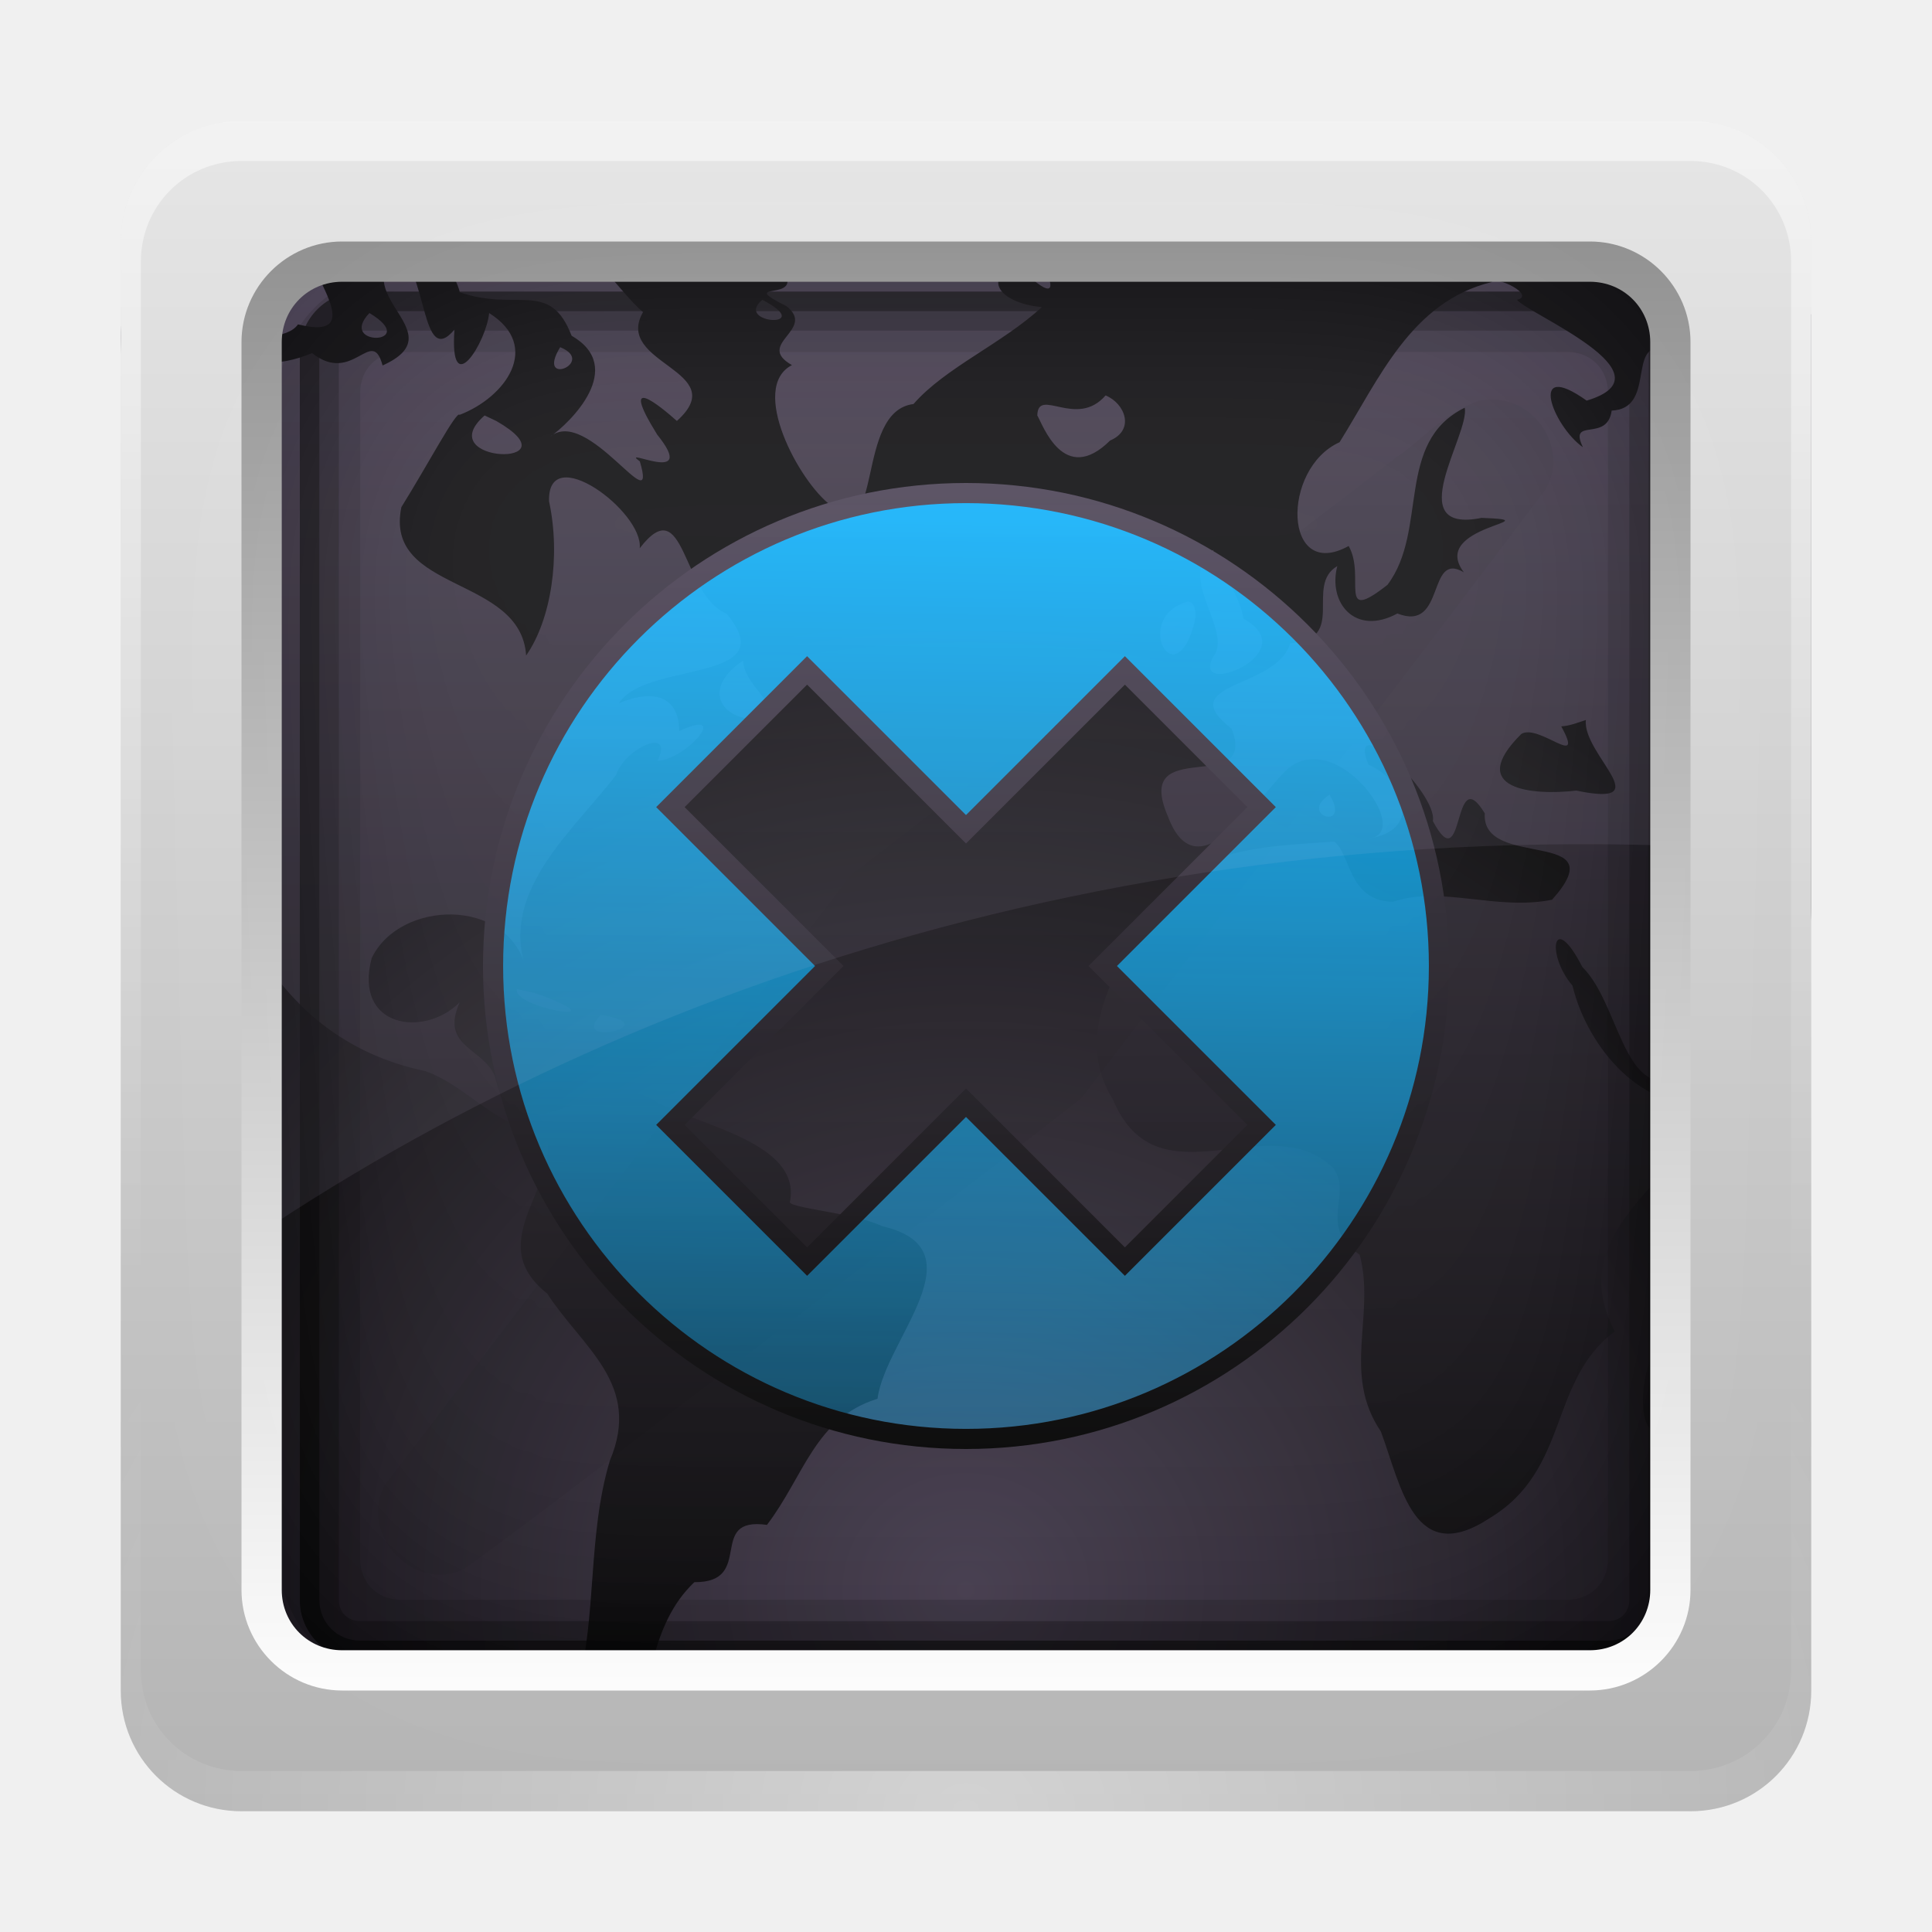
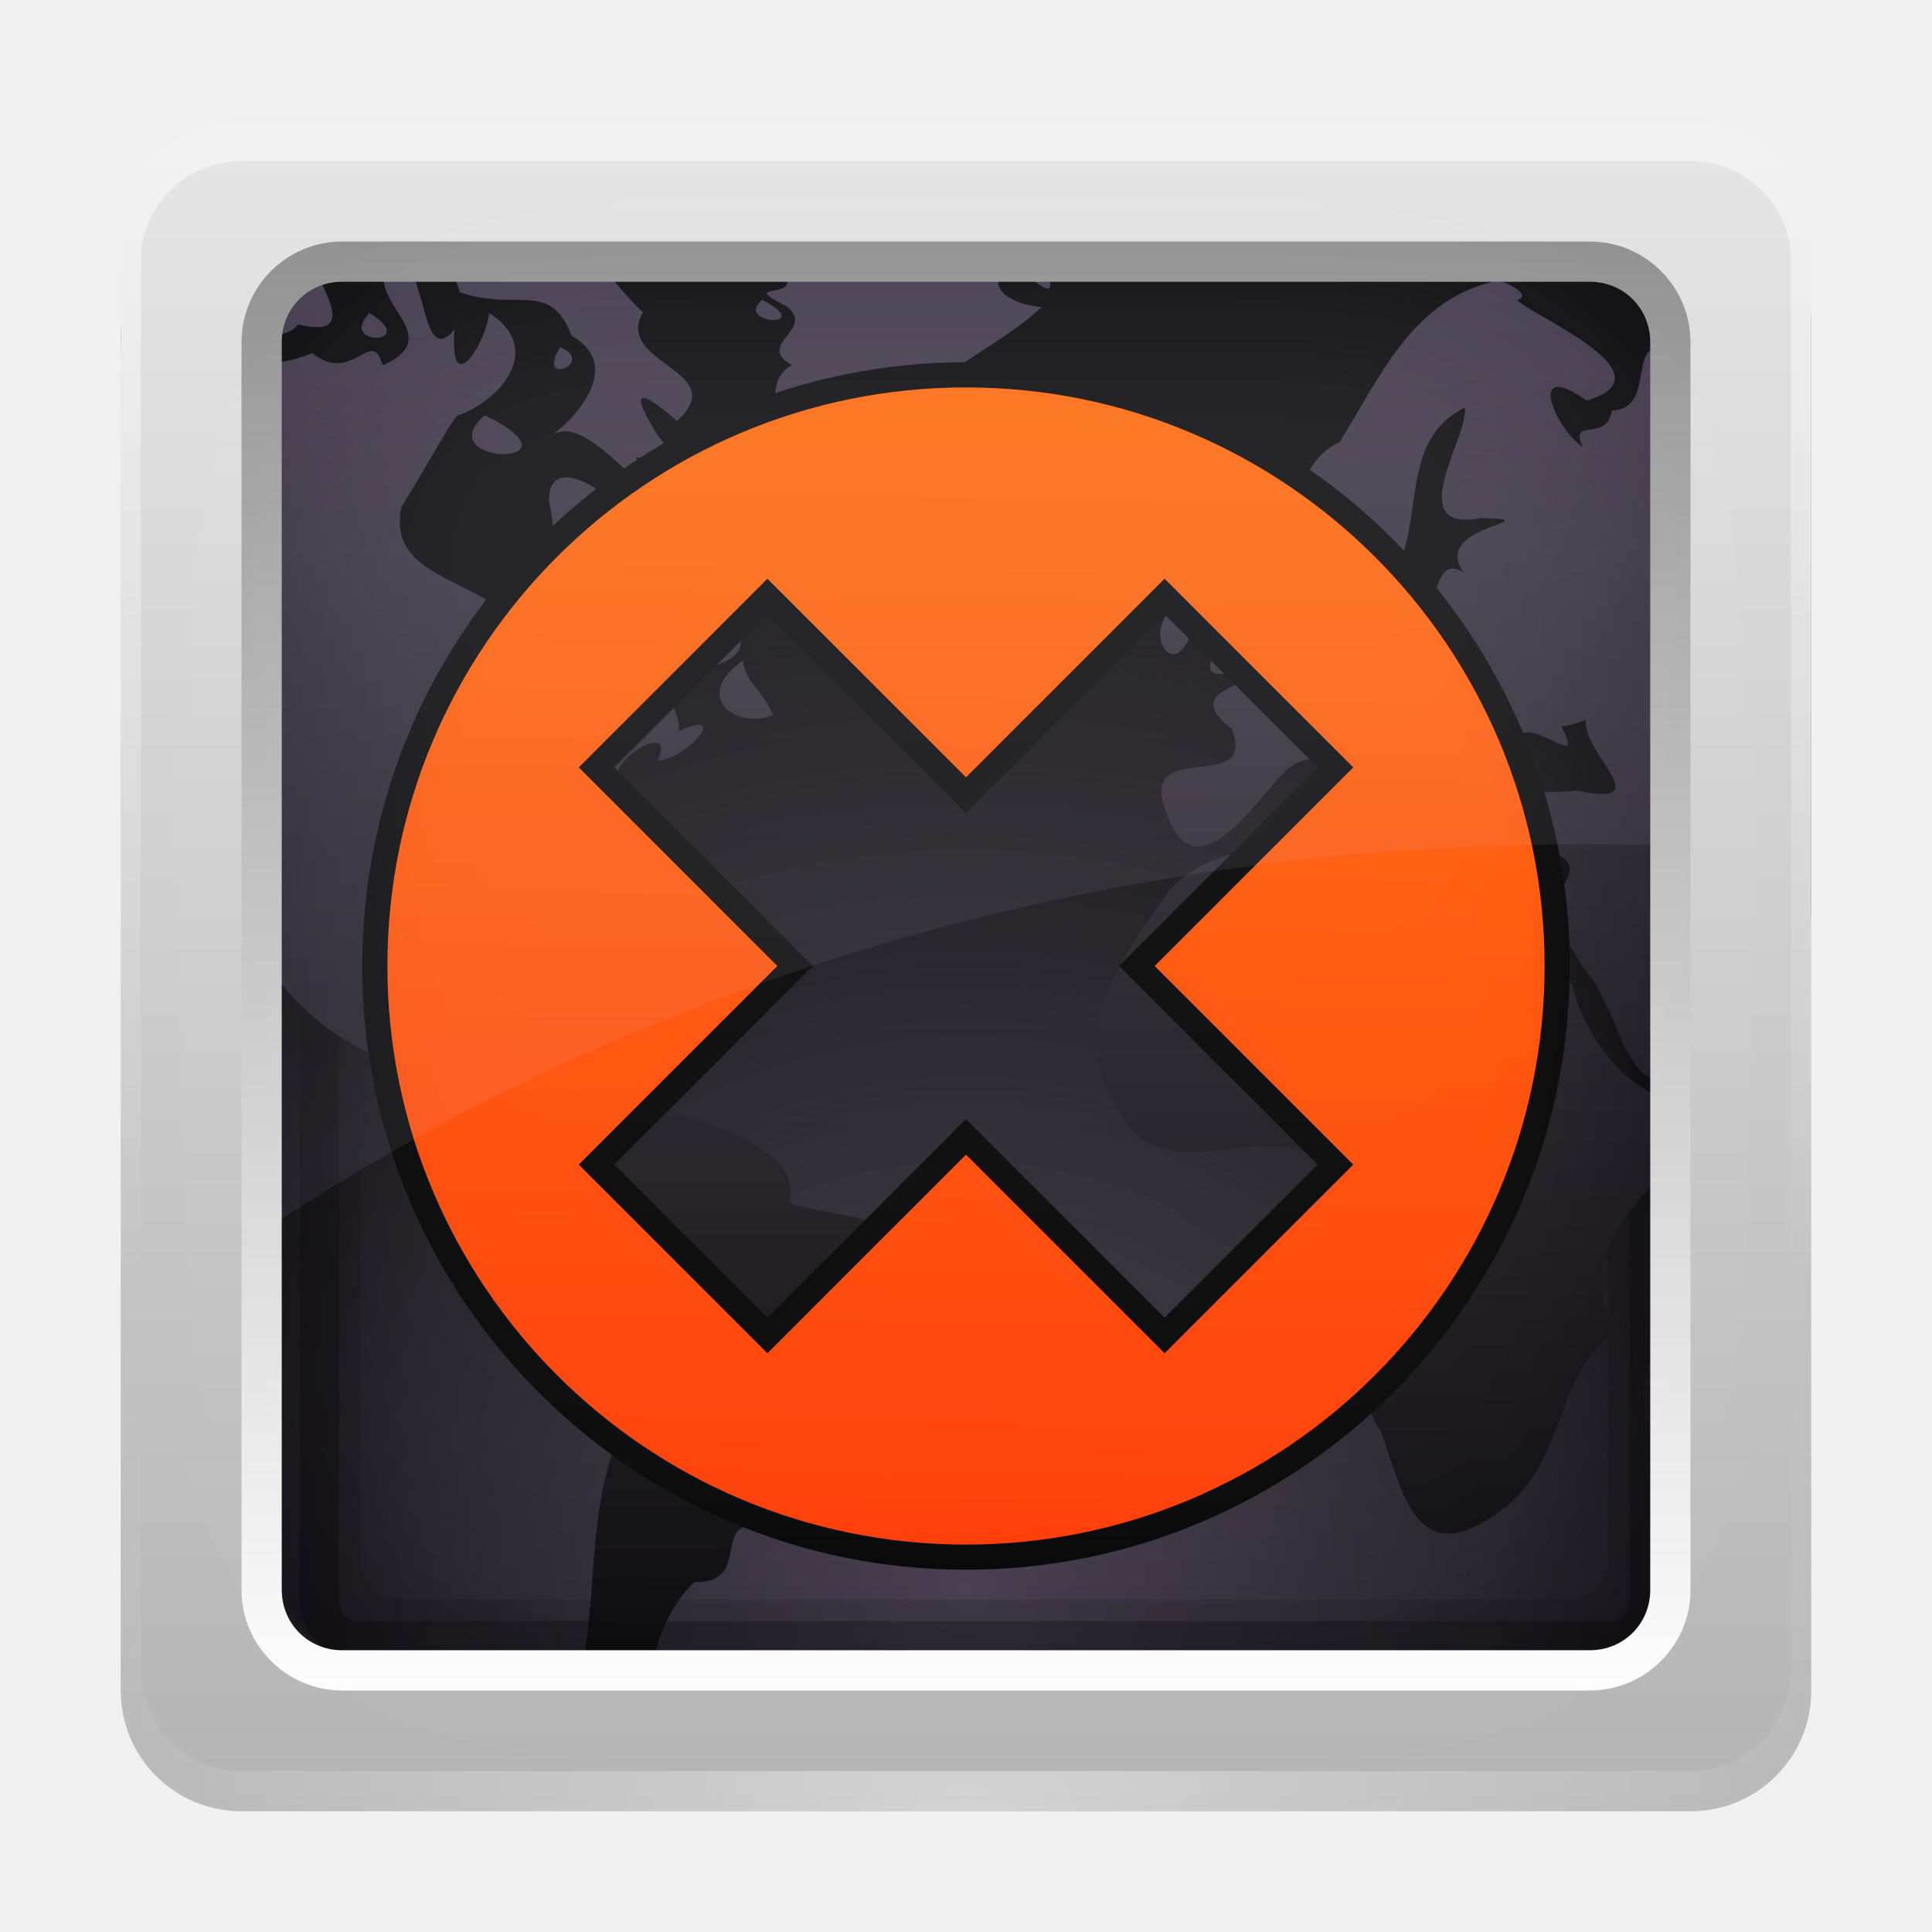
<svg xmlns="http://www.w3.org/2000/svg" xmlns:xlink="http://www.w3.org/1999/xlink" version="1.0" width="96" height="96" id="svg2408">
  <defs id="defs2410">
-     <linearGradient id="linearGradient4145">
-       <stop style="stop-color:#00b1ff;stop-opacity:1;" offset="0" id="stop4147" />
-       <stop style="stop-color:#00b1ff;stop-opacity:0;" offset="1" id="stop4149" />
-     </linearGradient>
-     <linearGradient id="linearGradient3224">
-       <stop id="stop3226" style="stop-color:#42394b;stop-opacity:1" offset="0" />
-       <stop id="stop3228" style="stop-color:#000000;stop-opacity:1" offset="1" />
-     </linearGradient>
-     <linearGradient id="linearGradient3465">
-       <stop id="stop3467" style="stop-color:#919191;stop-opacity:1" offset="0" />
-       <stop id="stop3469" style="stop-color:#fdfdfd;stop-opacity:1" offset="1" />
-     </linearGradient>
-     <linearGradient id="linearGradient3187">
-       <stop id="stop3189" style="stop-color:#b4b4b4;stop-opacity:1" offset="0" />
-       <stop id="stop3191" style="stop-color:#e6e6e6;stop-opacity:1" offset="1" />
+     <linearGradient id="linearGradient4017">
+       <stop style="stop-color:#ff6600;stop-opacity:1;" offset="0" id="stop4019" />
+       <stop style="stop-color:#ff1e00;stop-opacity:1;" offset="1" id="stop4021" />
    </linearGradient>
    <linearGradient x1="45.448" y1="92.54" x2="45.448" y2="7.017" id="ButtonShadow" gradientUnits="userSpaceOnUse" gradientTransform="scale(1.005865,0.994169)">
      <stop id="stop3750" style="stop-color:#000000;stop-opacity:1" offset="0" />
      <stop id="stop3752" style="stop-color:#000000;stop-opacity:0.588" offset="1" />
    </linearGradient>
-     <linearGradient id="linearGradient3737">
-       <stop id="stop3739" style="stop-color:#ffffff;stop-opacity:1" offset="0" />
-       <stop id="stop3741" style="stop-color:#ffffff;stop-opacity:0" offset="1" />
-     </linearGradient>
    <filter color-interpolation-filters="sRGB" id="filter3174">
      <feGaussianBlur id="feGaussianBlur3176" stdDeviation="1.71" />
    </filter>
-     <linearGradient x1="36.357" y1="6" x2="36.357" y2="63.893" id="linearGradient3188" xlink:href="#linearGradient3737" gradientUnits="userSpaceOnUse" />
-     <linearGradient x1="48" y1="90" x2="48" y2="5.988" id="linearGradient3427" xlink:href="#linearGradient3187" gradientUnits="userSpaceOnUse" />
-     <radialGradient cx="47.098" cy="78.287" r="38.957" fx="47.098" fy="78.287" id="radialGradient3205" xlink:href="#linearGradient3224" gradientUnits="userSpaceOnUse" gradientTransform="matrix(1.383005,-1.0350102e-8,0,1.312393,-18.03892,-24.21873)" />
-     <linearGradient x1="43.179" y1="13" x2="43.179" y2="83.295" id="linearGradient3279" xlink:href="#linearGradient3465" gradientUnits="userSpaceOnUse" gradientTransform="matrix(1.029412,0,0,1.029412,-1.411765,-1.411765)" />
-     <linearGradient id="linearGradient3737-7">
-       <stop id="stop3739-2" style="stop-color:#ffffff;stop-opacity:1;" offset="0" />
-       <stop id="stop3741-7" style="stop-color:#ffffff;stop-opacity:0" offset="1" />
-     </linearGradient>
-     <radialGradient cx="48" cy="90.172" r="42" fx="48" fy="90.172" id="radialGradient2874" xlink:href="#linearGradient3737-7" gradientUnits="userSpaceOnUse" gradientTransform="matrix(1.157313,0,0,0.9959077,-7.551021,0.1971319)" />
-     <linearGradient id="linearGradient3737-4">
-       <stop id="stop3739-8" style="stop-color:#ffffff;stop-opacity:1" offset="0" />
-       <stop id="stop3741-71" style="stop-color:#ffffff;stop-opacity:0" offset="1" />
-     </linearGradient>
-     <clipPath id="clipPath3613">
-       <rect width="84" height="84" rx="6" ry="6" x="6" y="6" id="rect3615" style="fill:#ffffff;fill-opacity:1;fill-rule:nonzero;stroke:none" />
-     </clipPath>
-     <filter x="-0.192" y="-0.192" width="1.384" height="1.384" color-interpolation-filters="sRGB" id="filter3794">
-       <feGaussianBlur id="feGaussianBlur3796" stdDeviation="5.28" />
-     </filter>
-     <linearGradient x1="48" y1="20.221" x2="48" y2="138.661" id="linearGradient2908" xlink:href="#linearGradient3737-4" gradientUnits="userSpaceOnUse" />
-     <linearGradient x1="45.448" y1="92.54" x2="45.448" y2="7.017" id="ButtonShadow-0" gradientUnits="userSpaceOnUse" gradientTransform="matrix(1.005865,0,0,0.994169,100,0)">
-       <stop id="stop3750-8" style="stop-color:#000000;stop-opacity:1" offset="0" />
-       <stop id="stop3752-5" style="stop-color:#000000;stop-opacity:0.588" offset="1" />
-     </linearGradient>
-     <linearGradient x1="32.251" y1="6.132" x2="32.251" y2="90.239" id="linearGradient3780" xlink:href="#ButtonShadow-0" gradientUnits="userSpaceOnUse" gradientTransform="matrix(1.02381,0,0,1.011905,-1.142857,-98.07143)" />
-     <linearGradient x1="32.251" y1="6.132" x2="32.251" y2="90.239" id="linearGradient3772" xlink:href="#ButtonShadow-0" gradientUnits="userSpaceOnUse" gradientTransform="matrix(1.02381,0,0,1.011905,-1.142857,-98.07143)" />
-     <linearGradient x1="32.251" y1="6.132" x2="32.251" y2="90.239" id="linearGradient3725" xlink:href="#ButtonShadow-0" gradientUnits="userSpaceOnUse" gradientTransform="matrix(1.02381,0,0,1.011905,-1.142857,-98.07143)" />
-     <linearGradient x1="32.251" y1="6.132" x2="32.251" y2="90.239" id="linearGradient3721" xlink:href="#ButtonShadow-0" gradientUnits="userSpaceOnUse" gradientTransform="translate(0,-97)" />
-     <linearGradient x1="32.251" y1="6.132" x2="32.251" y2="90.239" id="linearGradient3224-3" xlink:href="#ButtonShadow-0" gradientUnits="userSpaceOnUse" gradientTransform="matrix(1.02381,0,0,1.011905,-1.142857,-98.07143)" />
-     <linearGradient xlink:href="#linearGradient3737-4" id="linearGradient3053" gradientUnits="userSpaceOnUse" x1="48" y1="20.221" x2="48" y2="138.661" />
-     <linearGradient id="linearGradient3304">
-       <stop id="stop3306" style="stop-color:#ff8313;stop-opacity:1" offset="0" />
-       <stop id="stop3308" style="stop-color:#ffe400;stop-opacity:1" offset="1" />
-     </linearGradient>
-     <linearGradient xlink:href="#linearGradient3304" id="linearGradient3023" gradientUnits="userSpaceOnUse" gradientTransform="matrix(1.214689,0,0,1.214689,-90,-246.6949)" x1="143.75" y1="334.5" x2="143.75" y2="276" />
-     <linearGradient id="linearGradient3045">
-       <stop id="stop3047" style="stop-color:#ff8313;stop-opacity:1" offset="0" />
-       <stop id="stop3049" style="stop-color:#ffe400;stop-opacity:1" offset="1" />
-     </linearGradient>
-     <linearGradient xlink:href="#linearGradient3224" id="linearGradient3934" x1="51.244" y1="6.95" x2="51.244" y2="120.35" gradientUnits="userSpaceOnUse" />
-     <linearGradient xlink:href="#linearGradient3224" id="linearGradient3944" gradientUnits="userSpaceOnUse" x1="50.044" y1="12.35" x2="48.844" y2="120.05" />
-     <linearGradient xlink:href="#linearGradient3224" id="linearGradient3948" gradientUnits="userSpaceOnUse" x1="50.044" y1="12.35" x2="48.844" y2="120.05" />
-     <radialGradient cx="47.098" cy="78.287" r="38.957" fx="47.098" fy="78.287" id="radialGradient3205-1" xlink:href="#linearGradient3224-6" gradientUnits="userSpaceOnUse" gradientTransform="matrix(1.383005,-1.0350102e-8,0,1.312393,-18.03892,-24.21873)" />
    <linearGradient id="linearGradient3224-6">
      <stop id="stop3226-2" style="stop-color:#42394b;stop-opacity:1" offset="0" />
      <stop id="stop3228-1" style="stop-color:#000000;stop-opacity:1" offset="1" />
    </linearGradient>
-     <linearGradient x1="48" y1="90" x2="48" y2="5.988" id="linearGradient3427-0" xlink:href="#linearGradient3187-5" gradientUnits="userSpaceOnUse" />
    <linearGradient id="linearGradient3187-5">
      <stop id="stop3189-3" style="stop-color:#b4b4b4;stop-opacity:1" offset="0" />
      <stop id="stop3191-2" style="stop-color:#e6e6e6;stop-opacity:1" offset="1" />
    </linearGradient>
-     <linearGradient x1="36.357" y1="6" x2="36.357" y2="63.893" id="linearGradient3188-1" xlink:href="#linearGradient3737-9" gradientUnits="userSpaceOnUse" />
    <linearGradient id="linearGradient3737-9">
      <stop id="stop3739-7" style="stop-color:#ffffff;stop-opacity:1" offset="0" />
      <stop id="stop3741-6" style="stop-color:#ffffff;stop-opacity:0" offset="1" />
    </linearGradient>
-     <linearGradient x1="43.179" y1="13" x2="43.179" y2="83.295" id="linearGradient3279-8" xlink:href="#linearGradient3465-2" gradientUnits="userSpaceOnUse" gradientTransform="matrix(1.029412,0,0,1.029412,-1.411765,-1.411765)" />
    <linearGradient id="linearGradient3465-2">
      <stop id="stop3467-0" style="stop-color:#919191;stop-opacity:1" offset="0" />
      <stop id="stop3469-6" style="stop-color:#fdfdfd;stop-opacity:1" offset="1" />
    </linearGradient>
-     <radialGradient cx="48" cy="90.172" r="42" fx="48" fy="90.172" id="radialGradient2874-4" xlink:href="#linearGradient3737-7-3" gradientUnits="userSpaceOnUse" gradientTransform="matrix(1.157313,0,0,0.9959077,-7.551021,0.1971319)" />
    <linearGradient id="linearGradient3737-7-3">
      <stop id="stop3739-2-3" style="stop-color:#ffffff;stop-opacity:1" offset="0" />
      <stop id="stop3741-7-6" style="stop-color:#ffffff;stop-opacity:0" offset="1" />
    </linearGradient>
-     <linearGradient x1="48" y1="20.221" x2="48" y2="138.661" id="linearGradient2908-9" xlink:href="#linearGradient3737-4-0" gradientUnits="userSpaceOnUse" />
    <linearGradient id="linearGradient3737-4-0">
      <stop id="stop3739-8-4" style="stop-color:#ffffff;stop-opacity:1" offset="0" />
      <stop id="stop3741-71-8" style="stop-color:#ffffff;stop-opacity:0" offset="1" />
    </linearGradient>
    <clipPath id="clipPath3613-5">
      <rect width="84" height="84" rx="6" ry="6" x="6" y="6" id="rect3615-1" style="fill:#ffffff;fill-opacity:1;fill-rule:nonzero;stroke:none" />
    </clipPath>
    <filter x="-0.192" y="-0.192" width="1.384" height="1.384" color-interpolation-filters="sRGB" id="filter3794-2">
      <feGaussianBlur id="feGaussianBlur3796-9" stdDeviation="5.28" />
    </filter>
    <linearGradient xlink:href="#linearGradient3187-5" id="linearGradient4094" gradientUnits="userSpaceOnUse" x1="48" y1="90" x2="48" y2="5.988" />
    <linearGradient xlink:href="#linearGradient3737-9" id="linearGradient4096" gradientUnits="userSpaceOnUse" x1="36.357" y1="6" x2="36.357" y2="63.893" />
    <linearGradient xlink:href="#linearGradient3465-2" id="linearGradient4098" gradientUnits="userSpaceOnUse" gradientTransform="matrix(1.029412,0,0,1.029412,-1.411765,-1.411765)" x1="43.179" y1="13" x2="43.179" y2="83.295" />
    <radialGradient xlink:href="#linearGradient3737-7-3" id="radialGradient4100" gradientUnits="userSpaceOnUse" gradientTransform="matrix(1.157313,0,0,0.9959077,-7.551021,0.1971319)" cx="48" cy="90.172" fx="48" fy="90.172" r="42" />
    <linearGradient xlink:href="#linearGradient3737-4-0" id="linearGradient4102" gradientUnits="userSpaceOnUse" x1="48" y1="20.221" x2="48" y2="138.661" />
    <radialGradient xlink:href="#linearGradient3224-6" id="radialGradient4113" gradientUnits="userSpaceOnUse" gradientTransform="matrix(1.383005,-1.0350102e-8,0,1.312393,-17.14061,-23.7292)" cx="47.098" cy="78.287" fx="47.098" fy="78.287" r="38.957" />
-     <linearGradient xlink:href="#linearGradient4145" id="linearGradient4151" x1="51.238" y1="34.85" x2="51.544" y2="132.65" gradientUnits="userSpaceOnUse" />
-     <linearGradient x1="59" y1="40" x2="69" y2="40" id="linearGradient4578" xlink:href="#linearGradient5932-3-2-4" gradientUnits="userSpaceOnUse" />
-     <linearGradient id="linearGradient5932-3-2-4">
-       <stop id="stop5934-3-2-9" style="stop-color:#ff7c53;stop-opacity:1" offset="0" />
-       <stop id="stop5940-1-4-5" style="stop-color:#f21919;stop-opacity:1" offset="0.5" />
-       <stop id="stop5942-5-4-7" style="stop-color:#db1414;stop-opacity:1" offset="0.5" />
-       <stop id="stop5936-2-5-0" style="stop-color:#9b1818;stop-opacity:1" offset="1" />
+     <filter id="filter3174-6" color-interpolation-filters="sRGB">
+       <feGaussianBlur stdDeviation="1.71" id="feGaussianBlur3176-7" />
+     </filter>
+     <linearGradient gradientTransform="scale(1.005865,0.994169)" gradientUnits="userSpaceOnUse" id="ButtonShadow-7" y2="7.017" x2="45.448" y1="92.54" x1="45.448">
+       <stop offset="0" style="stop-color:#000000;stop-opacity:1" id="stop3750-1" />
+       <stop offset="1" style="stop-color:#000000;stop-opacity:0.588" id="stop3752-1" />
    </linearGradient>
-     <linearGradient x1="59" y1="88" x2="69" y2="88" id="linearGradient4580" xlink:href="#linearGradient5944-6-9-3" gradientUnits="userSpaceOnUse" />
-     <linearGradient id="linearGradient5944-6-9-3">
-       <stop id="stop5946-9-5-0" style="stop-color:#f0f0f0;stop-opacity:1" offset="0" />
-       <stop id="stop5952-4-9-7" style="stop-color:#e6e6e6;stop-opacity:1" offset="0.5" />
-       <stop id="stop5954-4-7-2" style="stop-color:#d2d2d2;stop-opacity:1" offset="0.5" />
-       <stop id="stop5948-6-2-1" style="stop-color:#bebebe;stop-opacity:1" offset="1" />
+     <linearGradient id="linearGradient3224-61">
+       <stop offset="0" style="stop-color:#42394b;stop-opacity:1" id="stop3226-5" />
+       <stop offset="1" style="stop-color:#000000;stop-opacity:1" id="stop3228-9" />
    </linearGradient>
-     <radialGradient cx="63.335" cy="63.28" r="1.74" fx="63.335" fy="63.28" id="radialGradient4582" xlink:href="#linearGradient5960-0-4-4" gradientUnits="userSpaceOnUse" gradientTransform="matrix(0.644005,-1.4508695e-6,1.4508659e-6,0.6440034,22.6991,22.75571)" />
-     <linearGradient id="linearGradient5960-0-4-4">
-       <stop id="stop5962-7-7-5" style="stop-color:#c1c1c1;stop-opacity:1" offset="0" />
-       <stop id="stop5964-4-1-8" style="stop-color:#3f3f3f;stop-opacity:1" offset="1" />
-     </linearGradient>
-     <linearGradient xlink:href="#linearGradient4145" id="linearGradient4231" gradientUnits="userSpaceOnUse" x1="51.238" y1="34.85" x2="51.544" y2="132.65" />
-     <linearGradient xlink:href="#linearGradient4145" id="linearGradient4233" gradientUnits="userSpaceOnUse" x1="51.238" y1="34.85" x2="51.544" y2="132.65" />
-     <linearGradient xlink:href="#linearGradient4145" id="linearGradient4251" x1="48.7" y1="15" x2="47.9" y2="141" gradientUnits="userSpaceOnUse" />
-     <radialGradient cx="63.98" cy="61.949" r="58.02" fx="63.98" fy="61.949" id="radialGradient4197" xlink:href="#linearGradient5226-7" gradientUnits="userSpaceOnUse" gradientTransform="matrix(1.090012,0,0,0.8408658,79.661,80.49175)" />
-     <linearGradient id="linearGradient5226-7">
-       <stop id="stop5228-2" style="stop-color:#227395;stop-opacity:1" offset="0" />
-       <stop id="stop5230-4" style="stop-color:#44a2c9;stop-opacity:1" offset="1" />
-     </linearGradient>
-     <linearGradient xlink:href="#linearGradient3224" id="linearGradient5311" x1="218.4" y1="27.9" x2="218.7" y2="109.8" gradientUnits="userSpaceOnUse" gradientTransform="translate(-169.2,-20.7)" />
-     <linearGradient id="linearGradient3304-5">
-       <stop id="stop3306-1" style="stop-color:#ff8313;stop-opacity:1" offset="0" />
-       <stop id="stop3308-2" style="stop-color:#ffe400;stop-opacity:1" offset="1" />
-     </linearGradient>
-     <linearGradient xlink:href="#linearGradient3224" id="linearGradient5366" x1="151.651" y1="141.48" x2="171.294" y2="141.48" gradientUnits="userSpaceOnUse" />
-     <linearGradient xlink:href="#linearGradient3224-6-4" id="linearGradient5544" x1="145.3" y1="22.8" x2="146" y2="75.9" gradientUnits="userSpaceOnUse" gradientTransform="matrix(0.4615385,0,0,0.4615385,-18.87692,21.25384)" />
-     <linearGradient id="linearGradient3224-6-4">
-       <stop id="stop3226-2-4" style="stop-color:#42394b;stop-opacity:1" offset="0" />
-       <stop id="stop3228-1-6" style="stop-color:#000000;stop-opacity:1" offset="1" />
-     </linearGradient>
-     <linearGradient y2="102.121" x2="144.009" y1="22.8" x1="145.3" gradientTransform="matrix(0.9038461,0,0,0.9038461,-82.96731,3.259615)" gradientUnits="userSpaceOnUse" id="linearGradient3315" xlink:href="#linearGradient4145" />
-     <linearGradient xlink:href="#linearGradient3224" id="linearGradient5399" x1="389.211" y1="61.049" x2="389.211" y2="109.499" gradientUnits="userSpaceOnUse" gradientTransform="translate(-331.7612,-37.34853)" />
+     <linearGradient xlink:href="#linearGradient4017" id="linearGradient3563" gradientUnits="userSpaceOnUse" gradientTransform="matrix(1.129808,0,0,1.129808,-115.7091,-7.925481)" x1="145.3" y1="22.8" x2="144.009" y2="102.121" />
+     <linearGradient xlink:href="#linearGradient3224-61" id="linearGradient3570" gradientUnits="userSpaceOnUse" gradientTransform="translate(-169.2,-20.7)" x1="218.4" y1="27.9" x2="218.7" y2="109.8" />
  </defs>
-   <rect style="fill:url(#radialGradient4113);fill-opacity:1;stroke:none" id="rect3461-7" y="8.744" x="9.039" ry="6.173" rx="5.853" height="78.516" width="77.915" />
-   <path d="m 36.274,7.499 c 1.65,2.217 0.113,5.918 2.601,5.882 1.212,1.714 -2.415,0.511 0.204,1.832 1.506,1.187 -1.593,1.865 0.272,2.929 -2.15,1.11 0.348,5.804 1.945,6.979 2.628,2.213 1.162,-4.686 4.095,-5.045 1.593,-1.82 4.392,-2.988 6.379,-4.818 -1.942,-0.158 -3.076,-1.367 -1.237,-2.116 3.385,3.47 0.849,-1.644 -1.025,-2.453 1.813,-0.577 3.577,-0.154 3.325,-1.651 1.916,-1.403 -1.842,-1.855 -3.184,-1.538 -4.458,0 -8.917,0 -13.375,0 z m -27.802,1.448 c -2.45,0.698 -2.621,6.555 -0.158,3.303 0.604,-1.335 3.397,-2.945 0.158,-3.303 z m 11.446,0.204 c -1.412,2.215 0.205,3.991 1.38,1.289 0.832,-1.128 -0.618,-1.248 -1.38,-1.289 z m 3.529,0.498 c -2.729,1.265 -0.673,4.216 -0.605,4.872 2.875,0.995 4.473,-0.65 5.561,2.161 2.735,1.577 -0.054,4.317 -1.081,5.031 1.849,-1.611 5.404,4.38 4.472,1.215 -1.112,-0.812 2.985,1.305 0.86,-1.335 -1.956,-3.153 0.155,-1.411 0.98,-0.676 2.805,-2.516 -3.174,-2.82 -1.681,-5.41 -1.308,-1.06 -3.023,-4.269 -5.339,-3.642 -1.55,2.006 -0.214,-4.37 -2.489,-1.18 -0.118,1.783 -0.043,4.046 -0.706,0.957 -0.444,-0.541 0.764,-1.798 0.027,-1.994 z m -5.565,0.023 c -1.832,0.611 -1.733,3.086 0.519,3.352 0.771,-0.88 0.306,-3.185 -0.519,-3.352 z m -7.148,0.792 c -2.379,0.564 -1.408,2.483 -0.68,3.023 -2.945,0.738 4.496,0.943 0.793,1.41 -3.081,1.231 2.967,2.681 3.959,1.222 3.804,0.931 0.137,-3.047 -0.197,-5.203 -1.613,-1.731 -0.064,3.992 -1.522,0.184 -0.509,1.131 -2.127,0.167 -2.353,-0.637 z m 75.601,0.249 c -3.192,1.25 1.984,5.966 0.698,1.675 -0.128,-0.518 0.288,-1.887 -0.698,-1.675 z m -66.666,1.9 c -2.294,2.157 2.916,3.94 -0.659,5.547 -0.536,-2.003 -1.458,1.002 -3.503,-0.615 -3.516,1.464 -5.314,-0.763 -8.258,-2.29 -1.768,-0.22 -1.104,1.681 -1.221,3.46 0,4.918 0,9.837 0,14.755 1.733,1.824 0.676,0.805 0,0.302 0.951,3.242 -0.42,7.98 3.331,9.866 0.638,1.183 3.313,6.223 3.436,4.715 -1.341,-1.405 -2.717,-5.617 -0.448,-1.863 2.033,3.569 4.775,5.883 8.78,6.733 2.19,0.745 3.991,3.307 5.917,2.743 1.089,2.872 -3.227,5.63 0.145,8.309 1.761,2.712 4.716,4.49 3.116,8.298 -1.119,3.718 -0.64,7.77 -1.608,11.234 -0.3,2.109 2.938,7.461 2.657,3.175 0.946,-2.978 0.921,-6.256 3.148,-8.365 3.047,0.024 0.582,-3.278 3.607,-2.846 1.846,-2.42 2.38,-5.307 5.495,-6.268 0.372,-2.938 5.179,-7.437 0.213,-8.58 -1.35,-0.665 -4.824,-0.905 -4.559,-1.233 0.538,-2.915 -4.493,-3.745 -6.634,-4.937 -2.811,-1.996 -7.034,3.316 -8.025,-1.261 -0.591,-1.44 -2.751,-1.463 -1.758,-3.685 -1.789,1.78 -5.289,1.239 -4.373,-2.199 1.392,-2.896 6.736,-3.033 7.646,0.45 -1.264,-3.841 2.444,-6.831 4.503,-9.564 0.419,-1.306 2.91,-2.428 2.053,-0.692 1.46,-0.053 3.673,-2.689 1.079,-1.472 -0.037,-2.404 -2.273,-1.72 -2.998,-1.379 1.344,-2.134 8.245,-0.967 5.355,-4.455 -2.239,-0.908 -2.053,-6.204 -4.318,-3.254 0.191,-1.818 -4.61,-5.377 -4.505,-2.328 0.586,2.728 0.107,5.871 -1.14,7.659 -0.26,-3.998 -7.076,-3.114 -6.199,-7.374 1.269,-2.03 2.753,-4.838 2.894,-4.585 2.275,-0.869 4.105,-3.397 1.468,-5.058 -0.141,1.448 -1.983,4.436 -1.724,0.822 -1.706,2.023 -1.316,-3.219 -2.914,-3.763 z m 54.45,1.403 c -3.996,0.978 -5.58,4.796 -7.557,7.958 -2.914,1.314 -2.803,6.958 0.452,5.156 0.871,1.522 -0.61,3.922 1.928,1.931 2.047,-2.71 0.358,-7.093 3.841,-8.802 0.254,1.329 -3.213,6.29 0.837,5.474 3.662,0.138 -2.662,0.365 -0.881,2.705 -1.85,-1.098 -0.889,2.999 -3.304,2.046 -2.092,1.139 -3.464,-0.529 -2.985,-2.355 -1.646,0.961 0.518,3.67 -2.34,3.833 -0.64,2.274 -5.903,1.931 -2.91,4.246 1.329,3.445 -4.952,0.216 -3.169,4.351 1.525,4.088 4.722,-1.355 6.019,-2.406 2.502,-1.942 6.211,3.311 3.959,3.506 2.525,-0.339 2.006,-2.741 -0.017,-3.671 -1.093,-2.835 3.459,1.39 3.207,2.812 1.606,3.008 0.945,-3.08 2.579,-0.385 -0.191,2.843 6.574,0.669 3.344,4.292 -2.777,0.56 -5.51,-0.716 -7.901,0.101 -2.225,-0.02 -2.113,-2.398 -2.924,-2.994 -2.83,0.23 -6.328,0.204 -8.223,2.491 -2.049,2.812 -5.004,6.744 -2.771,10.335 2.235,5.321 7.777,0.276 10.963,3.419 0.947,1.31 -0.821,2.868 1.297,4.287 0.797,3.024 -0.904,5.894 1.052,8.785 1.012,2.718 1.64,6.787 5.406,4.303 3.986,-2.399 2.924,-6.823 6.213,-9.273 -2.602,-5.038 3.184,-7.247 4.627,-11.337 -3.154,0.462 -5.964,-2.684 -6.726,-5.85 -1.325,-1.538 -0.984,-3.805 0.496,-0.916 2.034,1.972 2.078,7.823 5.841,4.813 1.72,-0.72 6.419,-3.466 2.675,-4.715 -2.413,1.748 -5.075,-5.224 -1.532,-1.18 2.576,1.093 4.38,1.745 4.38,-1.88 0,-9.766 0,-19.665 0,-29.497 -0.802,0.82 -2.864,2.335 -3.904,1.329 -1.79,0.249 -4.154,3.734 -3.591,0.366 -1.556,-0.103 -0.279,3.021 -2.417,3.108 -0.215,1.606 -2.16,0.297 -1.429,1.822 -1.501,-1.065 -2.771,-4.427 0.186,-2.317 4.391,-1.318 -2.896,-4.29 -3.458,-5.009 0.945,-0.227 -1.029,-1.212 -1.267,-0.882 z m -36.24,0.882 c -1.462,1.218 2.779,1.448 0,0 z m -19.522,0.656 c -1.635,1.71 2.603,1.572 0,0 z m 9.478,1.697 c -1.238,2.029 1.829,0.749 0,0 z m 27.101,2.398 c -1.449,1.669 -3.362,-0.439 -3.393,0.995 0.263,0.433 1.315,3.527 3.619,1.244 1.237,-0.522 0.75,-1.837 -0.226,-2.24 z m -30.856,0.995 c -2.749,2.401 4.668,2.623 0.582,0.275 l -0.582,-0.275 z m 36.262,6.651 c -1.979,1.291 0.949,4.033 -0.043,5.321 -1.24,2.161 4.608,-0.152 1.485,-1.877 -0.223,-1.482 -1.83,-3.289 -1.442,-3.444 z m -1.335,2.601 c -2.757,0.78 -0.626,4.806 0.351,1.014 0.055,-0.22 0.129,-1.021 -0.351,-1.014 z m -22.079,2.918 c -2.565,1.75 -0.398,3.496 1.482,2.709 -0.386,-1.056 -1.464,-1.721 -1.482,-2.709 z m 48.455,2.941 c 1.28,0.646 -2.346,1.75 -0.05,2.887 1.336,1.572 0.832,4.945 -1.339,2.558 0.403,-2.666 -2.944,-4.657 1.389,-5.445 z m -6.583,0.023 c -0.174,1.713 3.694,4.375 -0.475,3.506 -2.205,0.259 -5.507,-0.067 -2.729,-2.816 0.878,-0.527 3.182,1.819 1.983,-0.374 0.425,-0.027 0.821,-0.188 1.222,-0.317 z m -12.736,3.71 c -1.608,1.036 1.112,1.831 0,0 z m -40.379,9.659 c -0.271,0.905 5.086,1.822 1.389,0.372 l -0.551,-0.194 -0.838,-0.178 z m 4.162,1.289 c -1.625,1.65 3.348,0.493 0,0 z m 54.337,15.134 c -3.531,0.091 -3.061,9.202 -0.6,3.811 0.233,-1.17 1.169,-2.714 0.6,-3.811 z" id="path3522-3" style="fill:url(#linearGradient5311);fill-opacity:1;stroke:none;display:inline" />
-   <path style="opacity:0.05;fill:#000000;fill-opacity:1;fill-rule:evenodd;stroke:none" id="path4654" d="M 73.594,19.875 A 0.987,0.987 0 0 0 73.5,19.906 c -1.862,0.663 -2.986,2.09 -4.156,2.844 a 0.987,0.987 0 0 0 -0.062,0.062 C 60.328,29.679 51.302,36.489 42.375,43.406 a 0.987,0.987 0 0 0 -0.188,0.188 C 34.543,53.605 26.899,63.62 19.25,73.625 a 0.987,0.987 0 0 0 -0.062,0.062 c -1.493,2.413 1.377,5.583 3.906,4.25 A 0.987,0.987 0 0 0 23.188,77.875 c 4.295,-3.099 8.479,-6.431 12.688,-9.594 5.909,-4.542 11.864,-9.03 17.75,-13.625 a 0.987,0.987 0 0 0 0.188,-0.188 C 61.454,44.423 69.179,34.43 76.781,24.344 A 0.987,0.987 0 0 0 76.875,24.188 c 1.064,-2.144 -0.821,-4.645 -3.156,-4.312 a 0.987,0.987 0 0 0 -0.125,0 z" />
+   <g id="layer2-6" style="display:none" transform="translate(93.10736,40.26396)">
+     <rect width="86" height="85" rx="6" ry="6" x="5" y="7" id="rect3745-0" style="opacity:0.9;fill:url(#ButtonShadow-7);fill-opacity:1;fill-rule:nonzero;stroke:none;filter:url(#filter3174-6)" />
+   </g>
  <path style="opacity:0.6;color:#000000;fill:#000000;fill-opacity:1;fill-rule:nonzero;stroke:none;stroke-width:1;marker:none;visibility:visible;display:inline;overflow:visible;enable-background:accumulate" id="rect3977-9" d="m 17.898,14.49 c -1.662,0 -3,1.338 -3,3 l 0,62 c 0,1.662 1.338,3 3,3 l 62,0 c 1.662,0 3,-1.338 3,-3 l 0,-62 c 0,-1.662 -1.338,-3 -3,-3 l -62,0 z m 0,0.969 62,0 c 1.14,0 2.031,0.891 2.031,2.031 l 0,62 c 0,1.14 -0.891,2.031 -2.031,2.031 l -62,0 c -1.14,0 -2.031,-0.891 -2.031,-2.031 l 0,-62 c 0,-1.14 0.891,-2.031 2.031,-2.031 z" />
  <g id="layer2" style="display:none">
    <rect width="86" height="85" rx="6" ry="6" x="5" y="7" id="rect3745" style="opacity:0.9;fill:url(#ButtonShadow);fill-opacity:1;fill-rule:nonzero;stroke:none;filter:url(#filter3174)" />
  </g>
+   <rect style="fill:url(#radialGradient4113);fill-opacity:1;stroke:none" id="rect3461-7" y="8.744" x="9.039" ry="6.173" rx="5.853" height="78.516" width="77.915" />
  <path style="font-size:medium;font-style:normal;font-variant:normal;font-weight:normal;font-stretch:normal;text-indent:0;text-align:start;text-decoration:none;line-height:normal;letter-spacing:normal;word-spacing:normal;text-transform:none;direction:ltr;block-progression:tb;writing-mode:lr-tb;text-anchor:start;opacity:0.15;color:#000000;fill:#000000;fill-opacity:1;stroke:none;stroke-width:4;marker:none;visibility:visible;display:inline;overflow:visible;enable-background:accumulate;font-family:Abandoned Bitplane;-inkscape-font-specification:Abandoned Bitplane" id="rect3222-3-8" d="m 19.898,13.49 c -3.289,0 -6,2.711 -6,6 l 0,58 c 0,3.289 2.711,6 6,6 l 58,0 c 3.289,0 6,-2.711 6,-6 l 0,-58 c 0,-3.289 -2.711,-6 -6,-6 l -58,0 z m 0,4 58,0 c 1.143,0 2,0.857 2,2 l 0,58 c 0,1.143 -0.857,2 -2,2 l -58,0 c -1.143,0 -2,-0.857 -2,-2 l 0,-58 c 0,-1.143 0.857,-2 2,-2 z" />
  <path style="opacity:0.3;color:#000000;fill:#000000;fill-opacity:1;fill-rule:nonzero;stroke:none;stroke-width:1;marker:none;visibility:visible;display:inline;overflow:visible;enable-background:accumulate" id="rect3981-0" d="m 17.898,14.49 c -1.662,0 -3,1.338 -3,3 l 0,62 c 0,1.662 1.338,3 3,3 l 62,0 c 1.662,0 3,-1.338 3,-3 l 0,-62 c 0,-1.662 -1.338,-3 -3,-3 l -62,0 z m 0,1.938 62,0 c 0.618,0 1.062,0.444 1.062,1.062 l 0,62 c 0,0.618 -0.444,1.062 -1.062,1.062 l -62,0 c -0.618,0 -1.062,-0.444 -1.062,-1.062 l 0,-62 c 0,-0.618 0.444,-1.062 1.062,-1.062 z" />
-   <path d="M 48,24.5 C 35.028,24.5 24.5,35.028 24.5,48 24.5,60.972 35.028,71.5 48,71.5 60.972,71.5 71.5,60.972 71.5,48 71.5,35.028 60.972,24.5 48,24.5 z M 40.105,33.312 48,41.207 55.895,33.312 62.688,40.105 54.793,48 62.688,55.895 55.895,62.688 48,54.793 40.105,62.688 33.312,55.895 41.207,48 33.312,40.105 40.105,33.312 z" id="path3898" style="fill:url(#linearGradient3315);fill-opacity:1;stroke:url(#linearGradient5399);stroke-opacity:1;display:inline" />
+   <path d="m 36.274,7.499 c 1.65,2.217 0.113,5.918 2.601,5.882 1.212,1.714 -2.415,0.511 0.204,1.832 1.506,1.187 -1.593,1.865 0.272,2.929 -2.15,1.11 0.348,5.804 1.945,6.979 2.628,2.213 1.162,-4.686 4.095,-5.045 1.593,-1.82 4.392,-2.988 6.379,-4.818 -1.942,-0.158 -3.076,-1.367 -1.237,-2.116 3.385,3.47 0.849,-1.644 -1.025,-2.453 1.813,-0.577 3.577,-0.154 3.325,-1.651 1.916,-1.403 -1.842,-1.855 -3.184,-1.538 -4.458,0 -8.917,0 -13.375,0 z m -27.802,1.448 c -2.45,0.698 -2.621,6.555 -0.158,3.303 0.604,-1.335 3.397,-2.945 0.158,-3.303 z m 11.446,0.204 c -1.412,2.215 0.205,3.991 1.38,1.289 0.832,-1.128 -0.618,-1.248 -1.38,-1.289 z m 3.529,0.498 c -2.729,1.265 -0.673,4.216 -0.605,4.872 2.875,0.995 4.473,-0.65 5.561,2.161 2.735,1.577 -0.054,4.317 -1.081,5.031 1.849,-1.611 5.404,4.38 4.472,1.215 -1.112,-0.812 2.985,1.305 0.86,-1.335 -1.956,-3.153 0.155,-1.411 0.98,-0.676 2.805,-2.516 -3.174,-2.82 -1.681,-5.41 -1.308,-1.06 -3.023,-4.269 -5.339,-3.642 -1.55,2.006 -0.214,-4.37 -2.489,-1.18 -0.118,1.783 -0.043,4.046 -0.706,0.957 -0.444,-0.541 0.764,-1.798 0.027,-1.994 z m -5.565,0.023 c -1.832,0.611 -1.733,3.086 0.519,3.352 0.771,-0.88 0.306,-3.185 -0.519,-3.352 z m -7.148,0.792 c -2.379,0.564 -1.408,2.483 -0.68,3.023 -2.945,0.738 4.496,0.943 0.793,1.41 -3.081,1.231 2.967,2.681 3.959,1.222 3.804,0.931 0.137,-3.047 -0.197,-5.203 -1.613,-1.731 -0.064,3.992 -1.522,0.184 -0.509,1.131 -2.127,0.167 -2.353,-0.637 z m 75.601,0.249 c -3.192,1.25 1.984,5.966 0.698,1.675 -0.128,-0.518 0.288,-1.887 -0.698,-1.675 z m -66.666,1.9 c -2.294,2.157 2.916,3.94 -0.659,5.547 -0.536,-2.003 -1.458,1.002 -3.503,-0.615 -3.516,1.464 -5.314,-0.763 -8.258,-2.29 -1.768,-0.22 -1.104,1.681 -1.221,3.46 0,4.918 0,9.837 0,14.755 1.733,1.824 0.676,0.805 0,0.302 0.951,3.242 -0.42,7.98 3.331,9.866 0.638,1.183 3.313,6.223 3.436,4.715 -1.341,-1.405 -2.717,-5.617 -0.448,-1.863 2.033,3.569 4.775,5.883 8.78,6.733 2.19,0.745 3.991,3.307 5.917,2.743 1.089,2.872 -3.227,5.63 0.145,8.309 1.761,2.712 4.716,4.49 3.116,8.298 -1.119,3.718 -0.64,7.77 -1.608,11.234 -0.3,2.109 2.938,7.461 2.657,3.175 0.946,-2.978 0.921,-6.256 3.148,-8.365 3.047,0.024 0.582,-3.278 3.607,-2.846 1.846,-2.42 2.38,-5.307 5.495,-6.268 0.372,-2.938 5.179,-7.437 0.213,-8.58 -1.35,-0.665 -4.824,-0.905 -4.559,-1.233 0.538,-2.915 -4.493,-3.745 -6.634,-4.937 -2.811,-1.996 -7.034,3.316 -8.025,-1.261 -0.591,-1.44 -2.751,-1.463 -1.758,-3.685 -1.789,1.78 -5.289,1.239 -4.373,-2.199 1.392,-2.896 6.736,-3.033 7.646,0.45 -1.264,-3.841 2.444,-6.831 4.503,-9.564 0.419,-1.306 2.91,-2.428 2.053,-0.692 1.46,-0.053 3.673,-2.689 1.079,-1.472 -0.037,-2.404 -2.273,-1.72 -2.998,-1.379 1.344,-2.134 8.245,-0.967 5.355,-4.455 -2.239,-0.908 -2.053,-6.204 -4.318,-3.254 0.191,-1.818 -4.61,-5.377 -4.505,-2.328 0.586,2.728 0.107,5.871 -1.14,7.659 -0.26,-3.998 -7.076,-3.114 -6.199,-7.374 1.269,-2.03 2.753,-4.838 2.894,-4.585 2.275,-0.869 4.105,-3.397 1.468,-5.058 -0.141,1.448 -1.983,4.436 -1.724,0.822 -1.706,2.023 -1.316,-3.219 -2.914,-3.763 z m 54.45,1.403 c -3.996,0.978 -5.58,4.796 -7.557,7.958 -2.914,1.314 -2.803,6.958 0.452,5.156 0.871,1.522 -0.61,3.922 1.928,1.931 2.047,-2.71 0.358,-7.093 3.841,-8.802 0.254,1.329 -3.213,6.29 0.837,5.474 3.662,0.138 -2.662,0.365 -0.881,2.705 -1.85,-1.098 -0.889,2.999 -3.304,2.046 -2.092,1.139 -3.464,-0.529 -2.985,-2.355 -1.646,0.961 0.518,3.67 -2.34,3.833 -0.64,2.274 -5.903,1.931 -2.91,4.246 1.329,3.445 -4.952,0.216 -3.169,4.351 1.525,4.088 4.722,-1.355 6.019,-2.406 2.502,-1.942 6.211,3.311 3.959,3.506 2.525,-0.339 2.006,-2.741 -0.017,-3.671 -1.093,-2.835 3.459,1.39 3.207,2.812 1.606,3.008 0.945,-3.08 2.579,-0.385 -0.191,2.843 6.574,0.669 3.344,4.292 -2.777,0.56 -5.51,-0.716 -7.901,0.101 -2.225,-0.02 -2.113,-2.398 -2.924,-2.994 -2.83,0.23 -6.328,0.204 -8.223,2.491 -2.049,2.812 -5.004,6.744 -2.771,10.335 2.235,5.321 7.777,0.276 10.963,3.419 0.947,1.31 -0.821,2.868 1.297,4.287 0.797,3.024 -0.904,5.894 1.052,8.785 1.012,2.718 1.64,6.787 5.406,4.303 3.986,-2.399 2.924,-6.823 6.213,-9.273 -2.602,-5.038 3.184,-7.247 4.627,-11.337 -3.154,0.462 -5.964,-2.684 -6.726,-5.85 -1.325,-1.538 -0.984,-3.805 0.496,-0.916 2.034,1.972 2.078,7.823 5.841,4.813 1.72,-0.72 6.419,-3.466 2.675,-4.715 -2.413,1.748 -5.075,-5.224 -1.532,-1.18 2.576,1.093 4.38,1.745 4.38,-1.88 0,-9.766 0,-19.665 0,-29.497 -0.802,0.82 -2.864,2.335 -3.904,1.329 -1.79,0.249 -4.154,3.734 -3.591,0.366 -1.556,-0.103 -0.279,3.021 -2.417,3.108 -0.215,1.606 -2.16,0.297 -1.429,1.822 -1.501,-1.065 -2.771,-4.427 0.186,-2.317 4.391,-1.318 -2.896,-4.29 -3.458,-5.009 0.945,-0.227 -1.029,-1.212 -1.267,-0.882 z m -36.24,0.882 c -1.462,1.218 2.779,1.448 0,0 z m -19.522,0.656 c -1.635,1.71 2.603,1.572 0,0 z m 9.478,1.697 c -1.238,2.029 1.829,0.749 0,0 z m 27.101,2.398 c -1.449,1.669 -3.362,-0.439 -3.393,0.995 0.263,0.433 1.315,3.527 3.619,1.244 1.237,-0.522 0.75,-1.837 -0.226,-2.24 z m -30.856,0.995 c -2.749,2.401 4.668,2.623 0.582,0.275 l -0.582,-0.275 z m 36.262,6.651 c -1.979,1.291 0.949,4.033 -0.043,5.321 -1.24,2.161 4.608,-0.152 1.485,-1.877 -0.223,-1.482 -1.83,-3.289 -1.442,-3.444 z m -1.335,2.601 c -2.757,0.78 -0.626,4.806 0.351,1.014 0.055,-0.22 0.129,-1.021 -0.351,-1.014 z m -22.079,2.918 c -2.565,1.75 -0.398,3.496 1.482,2.709 -0.386,-1.056 -1.464,-1.721 -1.482,-2.709 z m 48.455,2.941 c 1.28,0.646 -2.346,1.75 -0.05,2.887 1.336,1.572 0.832,4.945 -1.339,2.558 0.403,-2.666 -2.944,-4.657 1.389,-5.445 z m -6.583,0.023 c -0.174,1.713 3.694,4.375 -0.475,3.506 -2.205,0.259 -5.507,-0.067 -2.729,-2.816 0.878,-0.527 3.182,1.819 1.983,-0.374 0.425,-0.027 0.821,-0.188 1.222,-0.317 z m -12.736,3.71 c -1.608,1.036 1.112,1.831 0,0 z m -40.379,9.659 c -0.271,0.905 5.086,1.822 1.389,0.372 l -0.551,-0.194 -0.838,-0.178 z m 4.162,1.289 c -1.625,1.65 3.348,0.493 0,0 z m 54.337,15.134 c -3.531,0.091 -3.061,9.202 -0.6,3.811 0.233,-1.17 1.169,-2.714 0.6,-3.811 z" id="path3522-3" style="fill:url(#linearGradient3570);fill-opacity:1;stroke:none;display:inline" />
+   <path d="M 48,18.625 C 31.785,18.625 18.625,31.785 18.625,48 18.625,64.215 31.785,77.375 48,77.375 64.215,77.375 77.375,64.215 77.375,48 77.375,31.785 64.215,18.625 48,18.625 z M 38.132,29.641 48,39.509 l 9.868,-9.868 8.491,8.491 -9.868,9.868 9.868,9.868 -8.491,8.491 L 48,56.491 l -9.868,9.868 -8.491,-8.491 9.868,-9.868 -9.868,-9.868 8.491,-8.491 z" id="path3898" style="fill:url(#linearGradient3563);fill-opacity:1;stroke:#000000;stroke-width:1.25;stroke-opacity:1;display:inline" />
  <path style="opacity:0.08;fill:#d9c6ed;fill-opacity:1;stroke:none" id="rect3256-3" d="m 14.898,8.74 c -3.242,0 -5.844,2.767 -5.844,6.187 l 0,49.062 C 27.879,50.131 54.866,40.196 86.961,42.208 l 0,-27.281 c 0,-3.42 -2.633,-6.187 -5.875,-6.187 l -66.188,0 z" />
  <g id="layer1" style="display:inline">
    <path d="M 12,6 C 8.676,6 6,8.676 6,12 l 0,72 c 0,3.324 2.676,6 6,6 l 72,0 c 3.324,0 6,-2.676 6,-6 L 90,12 C 90,8.676 87.324,6 84,6 L 12,6 z m 5,7 62,0 c 2.216,0 4,1.784 4,4 l 0,62 c 10e-7,2.216 -1.784,4 -4,4 l -62,0 c -2.216,10e-7 -4,-1.784 -4,-4 l 0,-62 c 0,-2.216 1.784,-4 4,-4 z" id="rect2419" style="fill:url(#linearGradient4094);fill-opacity:1;fill-rule:nonzero;stroke:none" />
    <path d="M 12,6 C 8.676,6 6,8.676 6,12 l 0,2 0,68 0,2 c 0,0.335 0.041,0.651 0.094,0.969 0.049,0.296 0.097,0.597 0.188,0.875 0.01,0.03 0.021,0.064 0.031,0.094 0.099,0.288 0.235,0.547 0.375,0.812 0.145,0.274 0.316,0.536 0.5,0.781 0.184,0.246 0.374,0.473 0.594,0.688 0.44,0.428 0.943,0.815 1.5,1.094 0.279,0.14 0.573,0.247 0.875,0.344 -0.256,-0.1 -0.487,-0.236 -0.719,-0.375 -0.007,-0.004 -0.024,0.004 -0.031,0 -0.032,-0.019 -0.062,-0.043 -0.094,-0.062 -0.12,-0.077 -0.231,-0.164 -0.344,-0.25 -0.106,-0.081 -0.213,-0.161 -0.312,-0.25 C 8.478,88.557 8.309,88.373 8.156,88.188 8.049,88.057 7.938,87.922 7.844,87.781 7.819,87.743 7.805,87.695 7.781,87.656 7.716,87.553 7.651,87.452 7.594,87.344 7.493,87.149 7.388,86.928 7.312,86.719 7.305,86.697 7.289,86.678 7.281,86.656 7.249,86.564 7.245,86.469 7.219,86.375 7.188,86.268 7.148,86.172 7.125,86.062 7.052,85.721 7,85.364 7,85 L 7,83 7,15 7,13 C 7,10.218 9.218,8 12,8 l 2,0 68,0 2,0 c 2.782,0 5,2.218 5,5 l 0,2 0,68 0,2 c 0,0.364 -0.052,0.721 -0.125,1.062 -0.044,0.207 -0.088,0.398 -0.156,0.594 -0.008,0.022 -0.023,0.041 -0.031,0.062 -0.063,0.174 -0.138,0.367 -0.219,0.531 -0.042,0.083 -0.079,0.17 -0.125,0.25 -0.055,0.097 -0.127,0.188 -0.188,0.281 -0.094,0.141 -0.205,0.276 -0.312,0.406 -0.143,0.174 -0.303,0.347 -0.469,0.5 -0.011,0.01 -0.02,0.021 -0.031,0.031 -0.138,0.126 -0.285,0.234 -0.438,0.344 -0.103,0.073 -0.204,0.153 -0.312,0.219 -0.007,0.004 -0.024,-0.004 -0.031,0 -0.232,0.139 -0.463,0.275 -0.719,0.375 0.302,-0.097 0.596,-0.204 0.875,-0.344 0.557,-0.279 1.06,-0.666 1.5,-1.094 0.22,-0.214 0.409,-0.442 0.594,-0.688 0.184,-0.246 0.355,-0.508 0.5,-0.781 0.14,-0.265 0.276,-0.525 0.375,-0.812 0.01,-0.031 0.021,-0.063 0.031,-0.094 0.09,-0.278 0.139,-0.579 0.188,-0.875 C 89.959,84.651 90,84.335 90,84 l 0,-2 0,-68 0,-2 C 90,8.676 87.324,6 84,6 L 12,6 z" id="rect3728" style="opacity:0.5;fill:url(#linearGradient4096);fill-opacity:1;fill-rule:nonzero;stroke:none" />
    <path d="m 17,12 c -2.753,0 -5,2.247 -5,5 l 0,62 c 0,2.753 2.247,5 5,5 l 62,0 c 2.753,0 5,-2.247 5,-5 l 0,-62 c 0,-2.753 -2.247,-5 -5,-5 l -62,0 z m 0,2 62,0 c 1.679,0 3,1.321 3,3 l 0,62 c 10e-7,1.679 -1.321,3 -3,3 l -62,0 c -1.679,0 -3,-1.321 -3,-3 l 0,-62 c 0,-1.679 1.321,-3 3,-3 z" id="rect3425" style="fill:url(#linearGradient4098);fill-opacity:1;fill-rule:nonzero;stroke:none" />
    <path d="M 12,90 C 8.676,90 6,87.324 6,84 L 6,82 6,14 6,12 c 0,-0.335 0.041,-0.651 0.094,-0.969 0.049,-0.296 0.097,-0.597 0.188,-0.875 C 6.291,10.126 6.302,10.093 6.312,10.062 6.411,9.775 6.547,9.515 6.688,9.25 6.832,8.976 7.003,8.714 7.188,8.469 7.372,8.223 7.561,7.995 7.781,7.781 8.221,7.353 8.724,6.967 9.281,6.688 9.56,6.548 9.855,6.441 10.156,6.344 9.9,6.444 9.67,6.58 9.438,6.719 c -0.007,0.004 -0.024,-0.004 -0.031,0 -0.032,0.019 -0.062,0.043 -0.094,0.062 -0.12,0.077 -0.231,0.164 -0.344,0.25 -0.106,0.081 -0.213,0.161 -0.312,0.25 C 8.478,7.443 8.309,7.627 8.156,7.812 8.049,7.943 7.938,8.078 7.844,8.219 7.819,8.257 7.805,8.305 7.781,8.344 7.716,8.447 7.651,8.548 7.594,8.656 7.493,8.851 7.388,9.072 7.312,9.281 7.305,9.303 7.289,9.322 7.281,9.344 7.249,9.436 7.245,9.531 7.219,9.625 7.188,9.732 7.148,9.828 7.125,9.938 7.052,10.279 7,10.636 7,11 l 0,2 0,68 0,2 c 0,2.782 2.218,5 5,5 l 2,0 68,0 2,0 c 2.782,0 5,-2.218 5,-5 l 0,-2 0,-68 0,-2 C 89,10.636 88.948,10.279 88.875,9.938 88.831,9.731 88.787,9.54 88.719,9.344 88.711,9.322 88.695,9.303 88.688,9.281 88.625,9.108 88.549,8.914 88.469,8.75 88.427,8.667 88.39,8.58 88.344,8.5 88.289,8.403 88.217,8.312 88.156,8.219 88.062,8.078 87.951,7.943 87.844,7.812 87.701,7.638 87.541,7.466 87.375,7.312 87.364,7.302 87.355,7.291 87.344,7.281 87.205,7.156 87.059,7.047 86.906,6.938 86.804,6.864 86.702,6.784 86.594,6.719 c -0.007,-0.004 -0.024,0.004 -0.031,0 -0.232,-0.139 -0.463,-0.275 -0.719,-0.375 0.302,0.097 0.596,0.204 0.875,0.344 0.557,0.279 1.06,0.666 1.5,1.094 0.22,0.214 0.409,0.442 0.594,0.688 0.184,0.246 0.355,0.508 0.5,0.781 0.14,0.265 0.276,0.525 0.375,0.812 0.01,0.031 0.021,0.063 0.031,0.094 0.09,0.278 0.139,0.579 0.188,0.875 C 89.959,11.349 90,11.665 90,12 l 0,2 0,68 0,2 c 0,3.324 -2.676,6 -6,6 l -72,0 z" id="path3615" style="opacity:0.4;fill:url(#radialGradient4100);fill-opacity:1;fill-rule:nonzero;stroke:none" />
    <rect width="66" height="66" rx="12" ry="12" x="15" y="15" clip-path="url(#clipPath3613-5)" id="rect3171" style="opacity:0.1;fill:url(#linearGradient4102);fill-opacity:1;fill-rule:nonzero;stroke:#ffffff;stroke-width:0.5;stroke-linecap:round;stroke-linejoin:miter;stroke-miterlimit:4;stroke-opacity:1;stroke-dasharray:none;stroke-dashoffset:0;filter:url(#filter3794-2)" />
  </g>
</svg>
